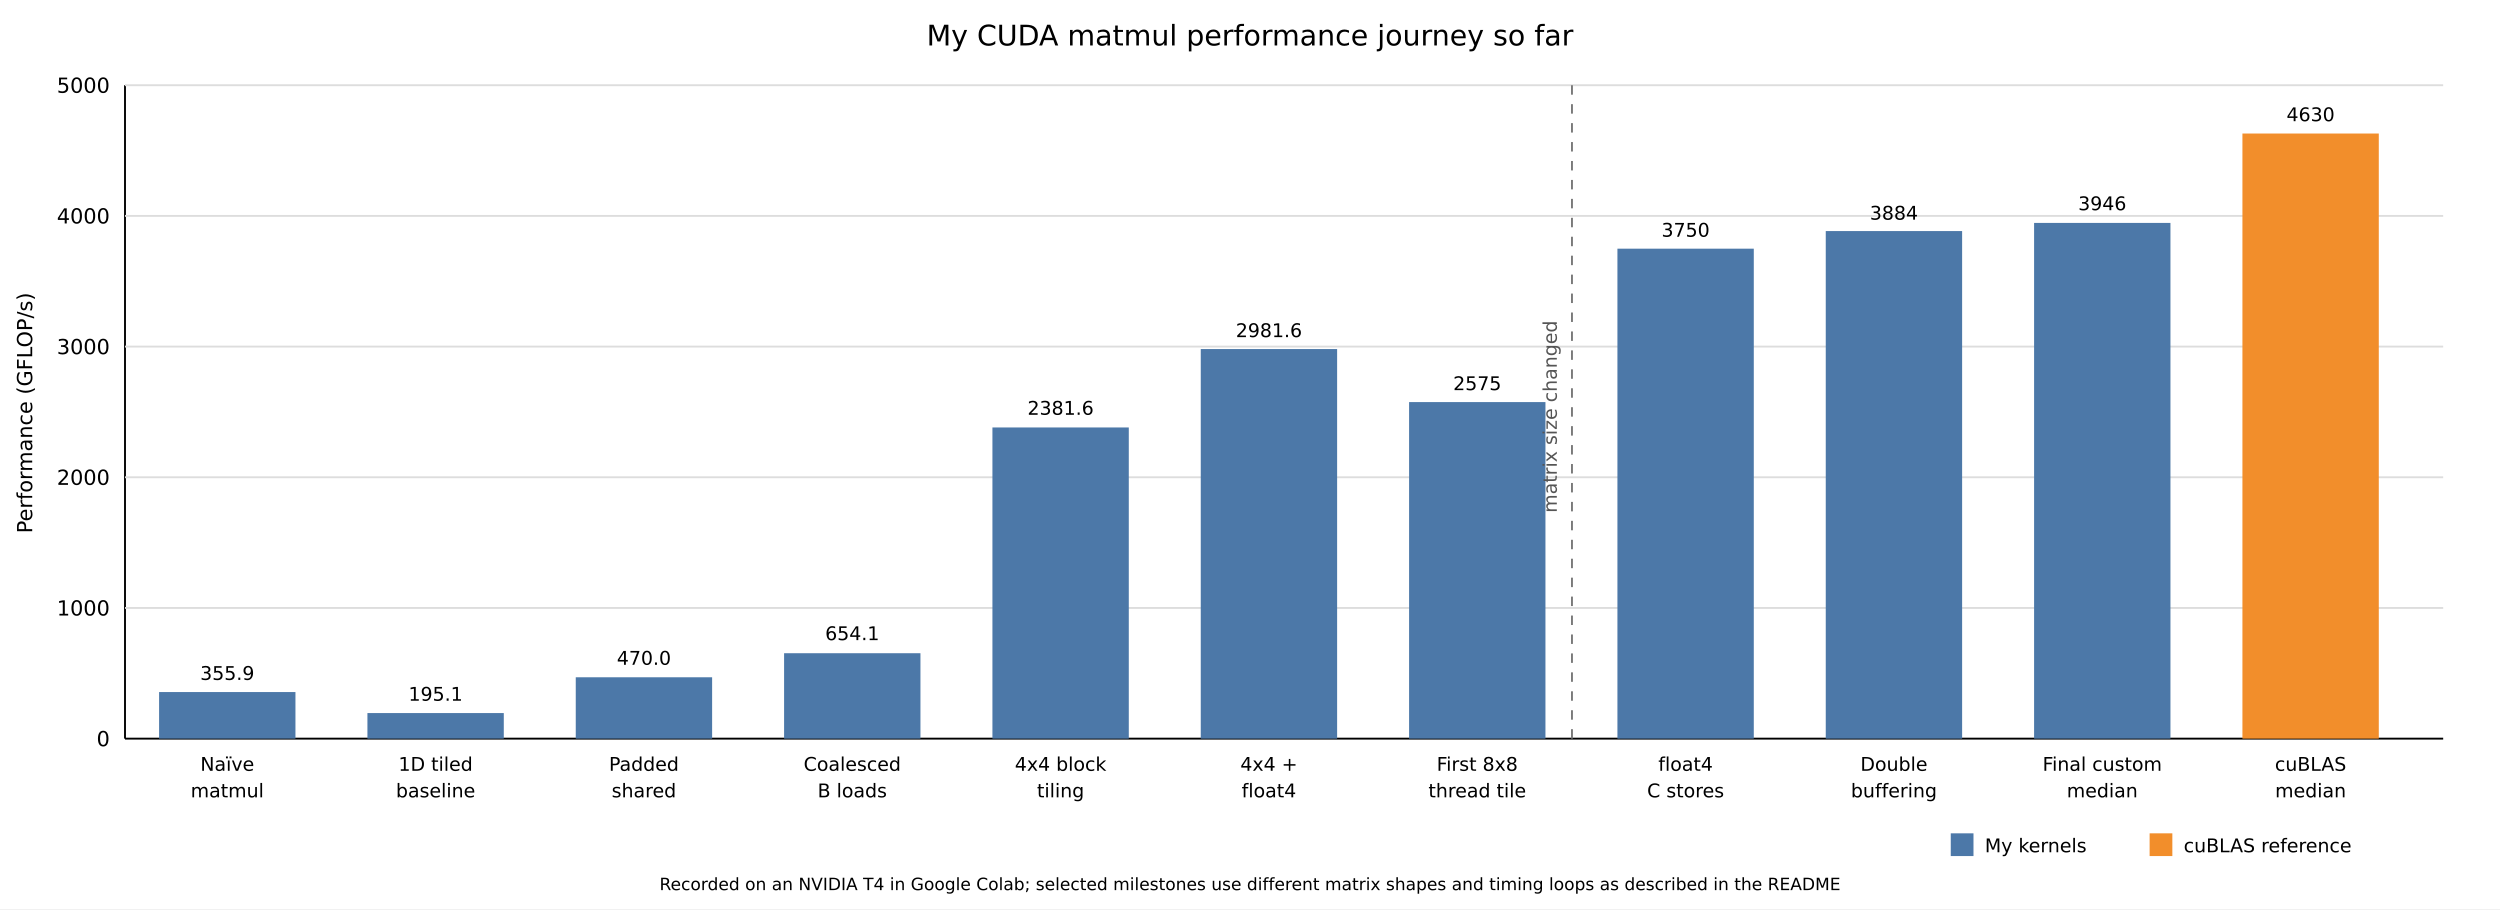
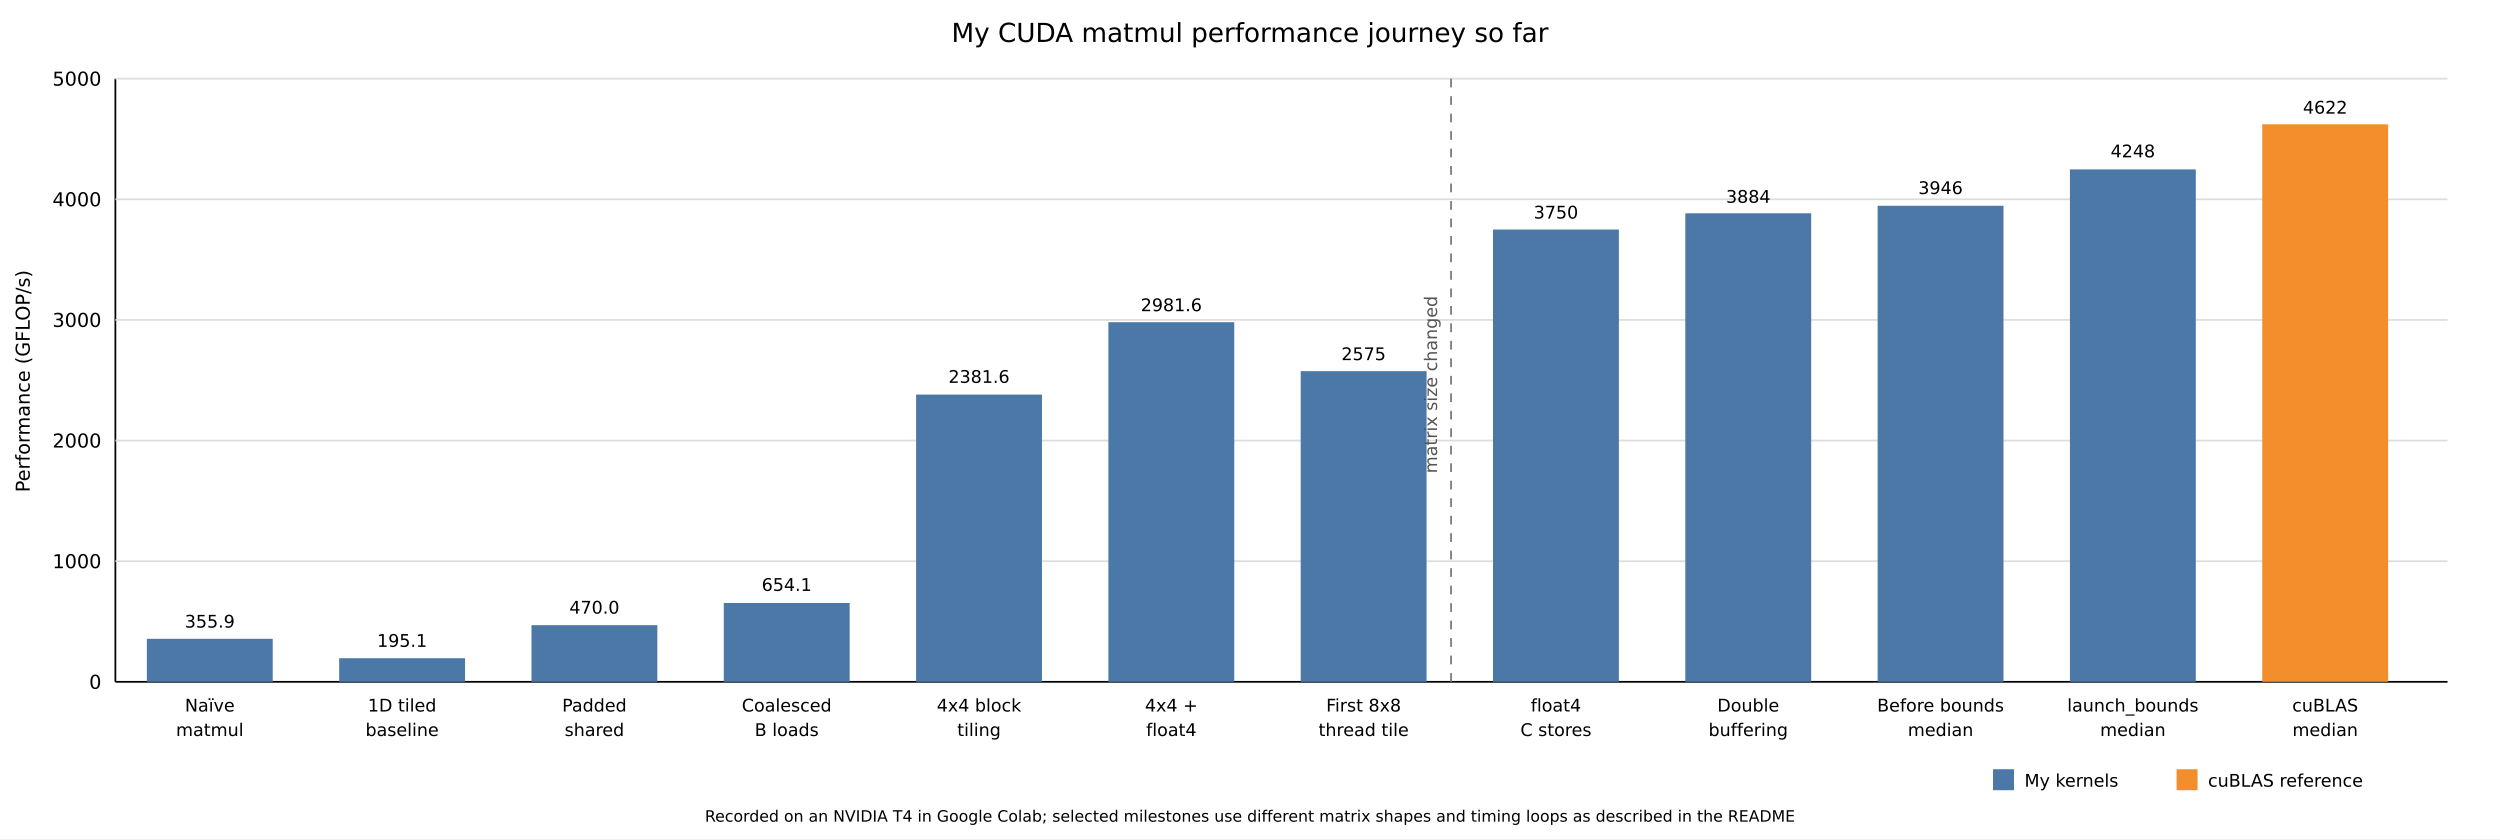
- <svg xmlns="http://www.w3.org/2000/svg" width="1320" height="480" viewBox="0 0 1320 480">
-   <rect width="1320" height="480" fill="white" />
-   <text x="660" y="24" text-anchor="middle" font-family="DejaVu Sans, sans-serif" font-size="15">My CUDA matmul performance journey so far</text>
+ <svg xmlns="http://www.w3.org/2000/svg" width="1430" height="480" viewBox="0 0 1430 480">
+   <rect width="1430" height="480" fill="white" />
+   <text x="715" y="24" text-anchor="middle" font-family="DejaVu Sans, sans-serif" font-size="15">My CUDA matmul performance journey so far</text>
  <line x1="66" y1="45" x2="66" y2="390" stroke="black" />
-   <line x1="66" y1="390" x2="1290" y2="390" stroke="black" />
+   <line x1="66" y1="390" x2="1400" y2="390" stroke="black" />
  <g font-family="DejaVu Sans, sans-serif" font-size="11" text-anchor="end">
    <text x="58" y="394">0</text>
    <text x="58" y="325">1000</text>
    <text x="58" y="256">2000</text>
    <text x="58" y="187">3000</text>
    <text x="58" y="118">4000</text>
    <text x="58" y="49">5000</text>
  </g>
  <g stroke="#dddddd">
-     <line x1="66" y1="321" x2="1290" y2="321" />
-     <line x1="66" y1="252" x2="1290" y2="252" />
-     <line x1="66" y1="183" x2="1290" y2="183" />
-     <line x1="66" y1="114" x2="1290" y2="114" />
-     <line x1="66" y1="45" x2="1290" y2="45" />
+     <line x1="66" y1="321" x2="1400" y2="321" />
+     <line x1="66" y1="252" x2="1400" y2="252" />
+     <line x1="66" y1="183" x2="1400" y2="183" />
+     <line x1="66" y1="114" x2="1400" y2="114" />
+     <line x1="66" y1="45" x2="1400" y2="45" />
  </g>
  <text x="17" y="218" text-anchor="middle" font-family="DejaVu Sans, sans-serif" font-size="11" transform="rotate(-90 17 218)">Performance (GFLOP/s)</text>
  <g fill="#4c78a8">
    <rect x="84" y="365.4" width="72" height="24.6" />
    <rect x="194" y="376.5" width="72" height="13.5" />
    <rect x="304" y="357.6" width="72" height="32.4" />
    <rect x="414" y="344.9" width="72" height="45.1" />
    <rect x="524" y="225.7" width="72" height="164.3" />
    <rect x="634" y="184.3" width="72" height="205.7" />
    <rect x="744" y="212.3" width="72" height="177.7" />
    <rect x="854" y="131.3" width="72" height="258.7" />
    <rect x="964" y="122.0" width="72" height="268.0" />
    <rect x="1074" y="117.7" width="72" height="272.3" />
  </g>
-   <rect x="1184" y="70.5" width="72" height="319.5" fill="#f28e2b" />
+   <rect x="1184" y="96.9" width="72" height="293.1" fill="#4c78a8" />
+   <rect x="1294" y="71.1" width="72" height="318.9" fill="#f28e2b" />
  <line x1="830" y1="45" x2="830" y2="390" stroke="#777777" stroke-dasharray="5 5" />
  <text x="822" y="220" text-anchor="middle" font-family="DejaVu Sans, sans-serif" font-size="10" fill="#555555" transform="rotate(-90 822 220)">matrix size changed</text>
  <g font-family="DejaVu Sans, sans-serif" font-size="10" text-anchor="middle">
    <text x="120" y="359">355.9</text>
    <text x="230" y="370">195.1</text>
    <text x="340" y="351">470.0</text>
    <text x="450" y="338">654.1</text>
    <text x="560" y="219">2381.6</text>
    <text x="670" y="178">2981.6</text>
    <text x="780" y="206">2575</text>
    <text x="890" y="125">3750</text>
    <text x="1000" y="116">3884</text>
    <text x="1110" y="111">3946</text>
-     <text x="1220" y="64">4630</text>
+     <text x="1220" y="90">4248</text>
+     <text x="1330" y="65">4622</text>
    <text x="120" y="407">Naïve</text>
    <text x="120" y="421">matmul</text>
    <text x="230" y="407">1D tiled</text>
    <text x="230" y="421">baseline</text>
    <text x="340" y="407">Padded</text>
    <text x="340" y="421">shared</text>
    <text x="450" y="407">Coalesced</text>
    <text x="450" y="421">B loads</text>
    <text x="560" y="407">4x4 block</text>
    <text x="560" y="421">tiling</text>
    <text x="670" y="407">4x4 +</text>
    <text x="670" y="421">float4</text>
    <text x="780" y="407">First 8x8</text>
    <text x="780" y="421">thread tile</text>
    <text x="890" y="407">float4</text>
    <text x="890" y="421">C stores</text>
    <text x="1000" y="407">Double</text>
    <text x="1000" y="421">buffering</text>
-     <text x="1110" y="407">Final custom</text>
+     <text x="1110" y="407">Before bounds</text>
    <text x="1110" y="421">median</text>
-     <text x="1220" y="407">cuBLAS</text>
+     <text x="1220" y="407">launch_bounds</text>
    <text x="1220" y="421">median</text>
+     <text x="1330" y="407">cuBLAS</text>
+     <text x="1330" y="421">median</text>
  </g>
  <g font-family="DejaVu Sans, sans-serif" font-size="10">
-     <rect x="1030" y="440" width="12" height="12" fill="#4c78a8" />
-     <text x="1048" y="450">My kernels</text>
-     <rect x="1135" y="440" width="12" height="12" fill="#f28e2b" />
-     <text x="1153" y="450">cuBLAS reference</text>
+     <rect x="1140" y="440" width="12" height="12" fill="#4c78a8" />
+     <text x="1158" y="450">My kernels</text>
+     <rect x="1245" y="440" width="12" height="12" fill="#f28e2b" />
+     <text x="1263" y="450">cuBLAS reference</text>
  </g>
-   <text x="660" y="470" text-anchor="middle" font-family="DejaVu Sans, sans-serif" font-size="9">Recorded on an NVIDIA T4 in Google Colab; selected milestones use different matrix shapes and timing loops as described in the README</text>
+   <text x="715" y="470" text-anchor="middle" font-family="DejaVu Sans, sans-serif" font-size="9">Recorded on an NVIDIA T4 in Google Colab; selected milestones use different matrix shapes and timing loops as described in the README</text>
</svg>
